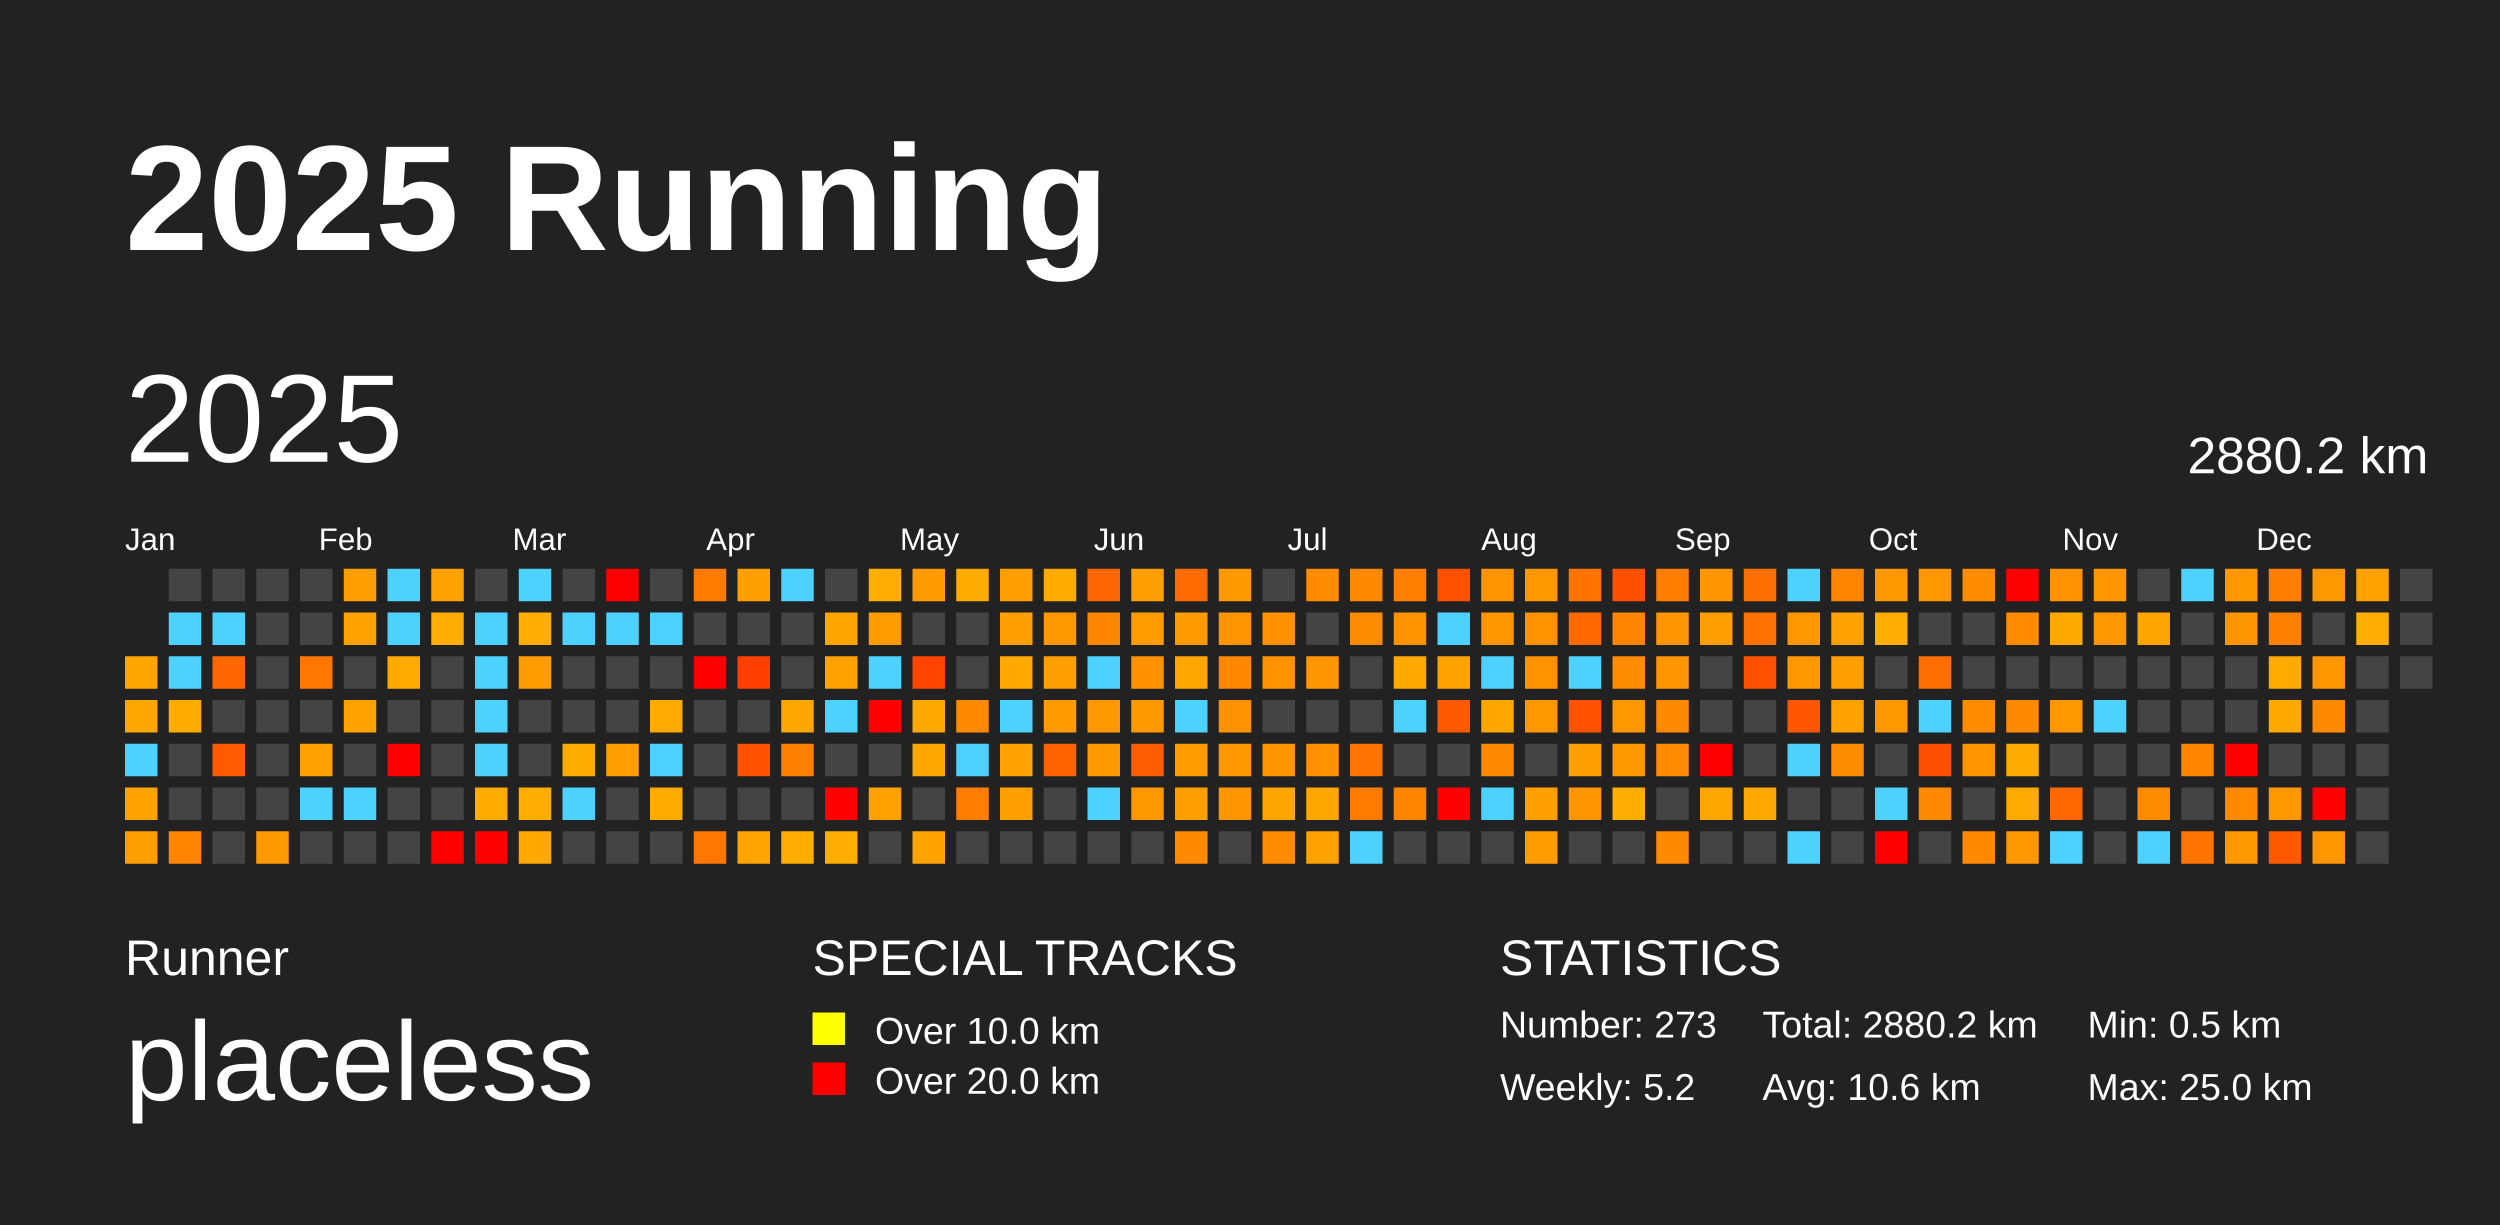
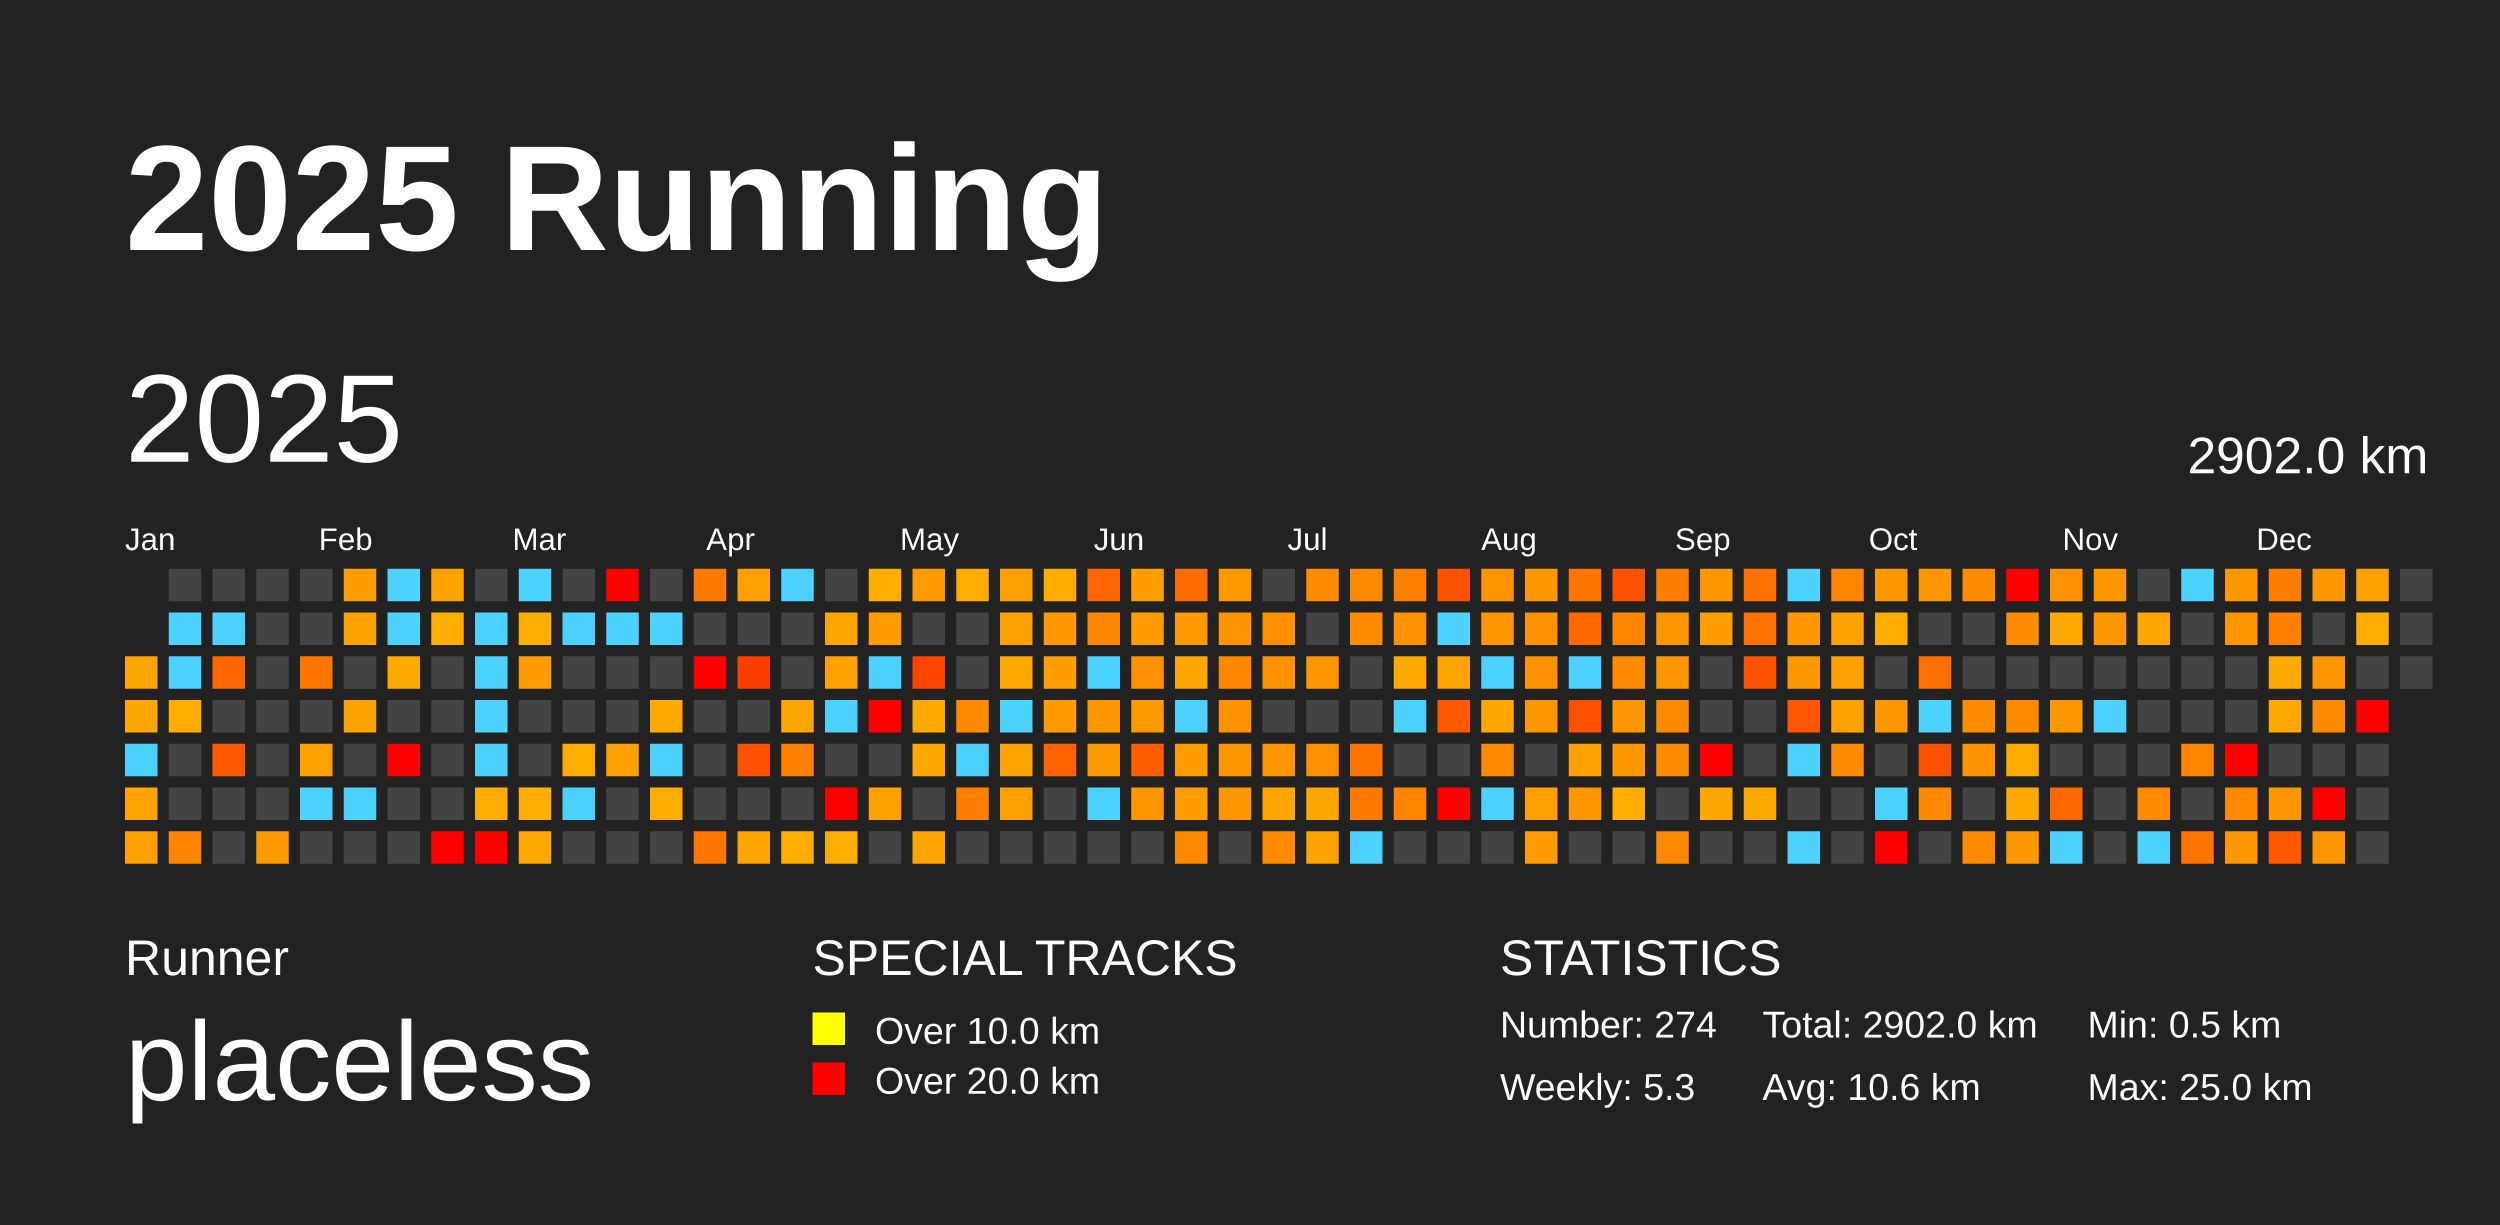
<svg xmlns="http://www.w3.org/2000/svg" baseProfile="full" height="98mm" version="1.1" viewBox="0,0,200,98" width="200mm">
  <defs />
  <rect fill="#222222" height="98" width="200" x="0" y="0" />
  <text fill="#FFFFFF" style="font-size:12px; font-family:Arial; font-weight:bold;" x="10" y="20">2025 Running</text>
  <text fill="#FFFFFF" style="font-size:4px; font-family:Arial" x="10" y="78">Runner</text>
  <text fill="#FFFFFF" style="font-size:9px; font-family:Arial" x="10" y="88">placeless</text>
  <text fill="#FFFFFF" style="font-size:4px; font-family:Arial" x="65" y="78">SPECIAL TRACKS</text>
  <rect fill="yellow" height="2.6" width="2.6" x="65" y="81" />
  <text fill="#FFFFFF" style="font-size:3px; font-family:Arial" x="70" y="83.5">Over 10.0 km</text>
  <rect fill="red" height="2.6" width="2.6" x="65" y="85" />
  <text fill="#FFFFFF" style="font-size:3px; font-family:Arial" x="70" y="87.5">Over 20.0 km</text>
  <text fill="#FFFFFF" style="font-size:4px; font-family:Arial" x="120" y="78">STATISTICS</text>
-   <text fill="#FFFFFF" style="font-size:3px; font-family:Arial" x="120" y="83">Number: 273</text>
-   <text fill="#FFFFFF" style="font-size:3px; font-family:Arial" x="120" y="88">Weekly: 5.2</text>
-   <text fill="#FFFFFF" style="font-size:3px; font-family:Arial" x="141" y="83">Total: 2880.2 km</text>
+   <text fill="#FFFFFF" style="font-size:3px; font-family:Arial" x="120" y="83">Number: 274</text>
+   <text fill="#FFFFFF" style="font-size:3px; font-family:Arial" x="120" y="88">Weekly: 5.3</text>
+   <text fill="#FFFFFF" style="font-size:3px; font-family:Arial" x="141" y="83">Total: 2902.0 km</text>
  <text fill="#FFFFFF" style="font-size:3px; font-family:Arial" x="141" y="88">Avg: 10.6 km</text>
  <text fill="#FFFFFF" style="font-size:3px; font-family:Arial" x="167" y="83">Min: 0.5 km</text>
  <text fill="#FFFFFF" style="font-size:3px; font-family:Arial" x="167" y="88">Max: 25.0 km</text>
  <text dominant-baseline="hanging" fill="#FFFFFF" style="font-size:10.0px; font-family:Arial;" x="10" y="30">2025</text>
-   <text dominant-baseline="hanging" fill="#FFFFFF" style="font-size:4.125px; font-family:Arial;" x="175" y="35">2880.2 km</text>
+   <text dominant-baseline="hanging" fill="#FFFFFF" style="font-size:4.125px; font-family:Arial;" x="175" y="35">2902.0 km</text>
  <text fill="#FFFFFF" style="font-size:2.5px; font-family:Arial" x="10.0" y="44">Jan</text>
  <text fill="#FFFFFF" style="font-size:2.5px; font-family:Arial" x="25.5" y="44">Feb</text>
  <text fill="#FFFFFF" style="font-size:2.5px; font-family:Arial" x="41.0" y="44">Mar</text>
  <text fill="#FFFFFF" style="font-size:2.5px; font-family:Arial" x="56.5" y="44">Apr</text>
  <text fill="#FFFFFF" style="font-size:2.5px; font-family:Arial" x="72.0" y="44">May</text>
  <text fill="#FFFFFF" style="font-size:2.5px; font-family:Arial" x="87.5" y="44">Jun</text>
  <text fill="#FFFFFF" style="font-size:2.5px; font-family:Arial" x="103.0" y="44">Jul</text>
  <text fill="#FFFFFF" style="font-size:2.5px; font-family:Arial" x="118.5" y="44">Aug</text>
  <text fill="#FFFFFF" style="font-size:2.5px; font-family:Arial" x="134.0" y="44">Sep</text>
  <text fill="#FFFFFF" style="font-size:2.5px; font-family:Arial" x="149.5" y="44">Oct</text>
  <text fill="#FFFFFF" style="font-size:2.5px; font-family:Arial" x="165.0" y="44">Nov</text>
  <text fill="#FFFFFF" style="font-size:2.5px; font-family:Arial" x="180.5" y="44">Dec</text>
  <rect fill="#ffa500" height="2.6" width="2.6" x="10.0" y="52.5" />
  <rect fill="#ffa600" height="2.6" width="2.6" x="10.0" y="56.0" />
  <rect fill="#4dd2ff" height="2.6" width="2.6" x="10.0" y="59.5" />
  <rect fill="#ffa300" height="2.6" width="2.6" x="10.0" y="63.0" />
  <rect fill="#ff9f00" height="2.6" width="2.6" x="10.0" y="66.5" />
  <rect fill="#444444" height="2.6" width="2.6" x="13.5" y="45.5" />
  <rect fill="#4dd2ff" height="2.6" width="2.6" x="13.5" y="49.0" />
  <rect fill="#4dd2ff" height="2.6" width="2.6" x="13.5" y="52.5" />
  <rect fill="#ffac00" height="2.6" width="2.6" x="13.5" y="56.0" />
  <rect fill="#444444" height="2.6" width="2.6" x="13.5" y="59.5" />
  <rect fill="#444444" height="2.6" width="2.6" x="13.5" y="63.0" />
  <rect fill="#ff8500" height="2.6" width="2.6" x="13.5" y="66.5" />
  <rect fill="#444444" height="2.6" width="2.6" x="17.0" y="45.5" />
  <rect fill="#4dd2ff" height="2.6" width="2.6" x="17.0" y="49.0" />
  <rect fill="#ff6600" height="2.6" width="2.6" x="17.0" y="52.5" />
  <rect fill="#444444" height="2.6" width="2.6" x="17.0" y="56.0" />
  <rect fill="#ff5a00" height="2.6" width="2.6" x="17.0" y="59.5" />
  <rect fill="#444444" height="2.6" width="2.6" x="17.0" y="63.0" />
  <rect fill="#444444" height="2.6" width="2.6" x="17.0" y="66.5" />
  <rect fill="#444444" height="2.6" width="2.6" x="20.5" y="45.5" />
  <rect fill="#444444" height="2.6" width="2.6" x="20.5" y="49.0" />
  <rect fill="#444444" height="2.6" width="2.6" x="20.5" y="52.5" />
  <rect fill="#444444" height="2.6" width="2.6" x="20.5" y="56.0" />
  <rect fill="#444444" height="2.6" width="2.6" x="20.5" y="59.5" />
  <rect fill="#444444" height="2.6" width="2.6" x="20.5" y="63.0" />
  <rect fill="#ff9900" height="2.6" width="2.6" x="20.5" y="66.5" />
  <rect fill="#444444" height="2.6" width="2.6" x="24.0" y="45.5" />
  <rect fill="#444444" height="2.6" width="2.6" x="24.0" y="49.0" />
  <rect fill="#ff7700" height="2.6" width="2.6" x="24.0" y="52.5" />
  <rect fill="#444444" height="2.6" width="2.6" x="24.0" y="56.0" />
  <rect fill="#ffa100" height="2.6" width="2.6" x="24.0" y="59.5" />
  <rect fill="#4dd2ff" height="2.6" width="2.6" x="24.0" y="63.0" />
  <rect fill="#444444" height="2.6" width="2.6" x="24.0" y="66.5" />
  <rect fill="#ff9e00" height="2.6" width="2.6" x="27.5" y="45.5" />
  <rect fill="#ffa200" height="2.6" width="2.6" x="27.5" y="49.0" />
  <rect fill="#444444" height="2.6" width="2.6" x="27.5" y="52.5" />
  <rect fill="#ffa200" height="2.6" width="2.6" x="27.5" y="56.0" />
  <rect fill="#444444" height="2.6" width="2.6" x="27.5" y="59.5" />
  <rect fill="#4dd2ff" height="2.6" width="2.6" x="27.5" y="63.0" />
  <rect fill="#444444" height="2.6" width="2.6" x="27.5" y="66.5" />
  <rect fill="#4dd2ff" height="2.6" width="2.6" x="31.0" y="45.5" />
  <rect fill="#4dd2ff" height="2.6" width="2.6" x="31.0" y="49.0" />
  <rect fill="#ffaa00" height="2.6" width="2.6" x="31.0" y="52.5" />
  <rect fill="#444444" height="2.6" width="2.6" x="31.0" y="56.0" />
  <rect fill="red" height="2.6" width="2.6" x="31.0" y="59.5" />
  <rect fill="#444444" height="2.6" width="2.6" x="31.0" y="63.0" />
  <rect fill="#444444" height="2.6" width="2.6" x="31.0" y="66.5" />
  <rect fill="#ffa200" height="2.6" width="2.6" x="34.5" y="45.5" />
  <rect fill="#ffae00" height="2.6" width="2.6" x="34.5" y="49.0" />
  <rect fill="#444444" height="2.6" width="2.6" x="34.5" y="52.5" />
  <rect fill="#444444" height="2.6" width="2.6" x="34.5" y="56.0" />
  <rect fill="#444444" height="2.6" width="2.6" x="34.5" y="59.5" />
  <rect fill="#444444" height="2.6" width="2.6" x="34.5" y="63.0" />
  <rect fill="red" height="2.6" width="2.6" x="34.5" y="66.5" />
  <rect fill="#444444" height="2.6" width="2.6" x="38.0" y="45.5" />
  <rect fill="#4dd2ff" height="2.6" width="2.6" x="38.0" y="49.0" />
  <rect fill="#4dd2ff" height="2.6" width="2.6" x="38.0" y="52.5" />
  <rect fill="#4dd2ff" height="2.6" width="2.6" x="38.0" y="56.0" />
  <rect fill="#4dd2ff" height="2.6" width="2.6" x="38.0" y="59.5" />
  <rect fill="#ffac00" height="2.6" width="2.6" x="38.0" y="63.0" />
  <rect fill="red" height="2.6" width="2.6" x="38.0" y="66.5" />
  <rect fill="#4dd2ff" height="2.6" width="2.6" x="41.5" y="45.5" />
  <rect fill="#ffae00" height="2.6" width="2.6" x="41.5" y="49.0" />
  <rect fill="#ff9d00" height="2.6" width="2.6" x="41.5" y="52.5" />
  <rect fill="#444444" height="2.6" width="2.6" x="41.5" y="56.0" />
  <rect fill="#444444" height="2.6" width="2.6" x="41.5" y="59.5" />
  <rect fill="#ffad00" height="2.6" width="2.6" x="41.5" y="63.0" />
  <rect fill="#ffa900" height="2.6" width="2.6" x="41.5" y="66.5" />
  <rect fill="#444444" height="2.6" width="2.6" x="45.0" y="45.5" />
  <rect fill="#4dd2ff" height="2.6" width="2.6" x="45.0" y="49.0" />
  <rect fill="#444444" height="2.6" width="2.6" x="45.0" y="52.5" />
  <rect fill="#444444" height="2.6" width="2.6" x="45.0" y="56.0" />
  <rect fill="#ffac00" height="2.6" width="2.6" x="45.0" y="59.5" />
  <rect fill="#4dd2ff" height="2.6" width="2.6" x="45.0" y="63.0" />
  <rect fill="#444444" height="2.6" width="2.6" x="45.0" y="66.5" />
  <rect fill="red" height="2.6" width="2.6" x="48.5" y="45.5" />
  <rect fill="#4dd2ff" height="2.6" width="2.6" x="48.5" y="49.0" />
  <rect fill="#444444" height="2.6" width="2.6" x="48.5" y="52.5" />
  <rect fill="#444444" height="2.6" width="2.6" x="48.5" y="56.0" />
  <rect fill="#ffa000" height="2.6" width="2.6" x="48.5" y="59.5" />
  <rect fill="#444444" height="2.6" width="2.6" x="48.5" y="63.0" />
  <rect fill="#444444" height="2.6" width="2.6" x="48.5" y="66.5" />
  <rect fill="#444444" height="2.6" width="2.6" x="52.0" y="45.5" />
  <rect fill="#4dd2ff" height="2.6" width="2.6" x="52.0" y="49.0" />
  <rect fill="#444444" height="2.6" width="2.6" x="52.0" y="52.5" />
  <rect fill="#ffaa00" height="2.6" width="2.6" x="52.0" y="56.0" />
  <rect fill="#4dd2ff" height="2.6" width="2.6" x="52.0" y="59.5" />
  <rect fill="#ffab00" height="2.6" width="2.6" x="52.0" y="63.0" />
  <rect fill="#444444" height="2.6" width="2.6" x="52.0" y="66.5" />
  <rect fill="#ff7b00" height="2.6" width="2.6" x="55.5" y="45.5" />
  <rect fill="#444444" height="2.6" width="2.6" x="55.5" y="49.0" />
  <rect fill="red" height="2.6" width="2.6" x="55.5" y="52.5" />
  <rect fill="#444444" height="2.6" width="2.6" x="55.5" y="56.0" />
  <rect fill="#444444" height="2.6" width="2.6" x="55.5" y="59.5" />
  <rect fill="#444444" height="2.6" width="2.6" x="55.5" y="63.0" />
  <rect fill="#ff7700" height="2.6" width="2.6" x="55.5" y="66.5" />
  <rect fill="#ffa000" height="2.6" width="2.6" x="59.0" y="45.5" />
  <rect fill="#444444" height="2.6" width="2.6" x="59.0" y="49.0" />
  <rect fill="#ff3f00" height="2.6" width="2.6" x="59.0" y="52.5" />
  <rect fill="#444444" height="2.6" width="2.6" x="59.0" y="56.0" />
  <rect fill="#ff5100" height="2.6" width="2.6" x="59.0" y="59.5" />
  <rect fill="#444444" height="2.6" width="2.6" x="59.0" y="63.0" />
  <rect fill="#ffa400" height="2.6" width="2.6" x="59.0" y="66.5" />
  <rect fill="#4dd2ff" height="2.6" width="2.6" x="62.5" y="45.5" />
  <rect fill="#444444" height="2.6" width="2.6" x="62.5" y="49.0" />
  <rect fill="#444444" height="2.6" width="2.6" x="62.5" y="52.5" />
  <rect fill="#ffa600" height="2.6" width="2.6" x="62.5" y="56.0" />
  <rect fill="#ff7f00" height="2.6" width="2.6" x="62.5" y="59.5" />
  <rect fill="#444444" height="2.6" width="2.6" x="62.5" y="63.0" />
  <rect fill="#ffae00" height="2.6" width="2.6" x="62.5" y="66.5" />
  <rect fill="#444444" height="2.6" width="2.6" x="66.0" y="45.5" />
  <rect fill="#ffa500" height="2.6" width="2.6" x="66.0" y="49.0" />
  <rect fill="#ffa200" height="2.6" width="2.6" x="66.0" y="52.5" />
  <rect fill="#4dd2ff" height="2.6" width="2.6" x="66.0" y="56.0" />
  <rect fill="#444444" height="2.6" width="2.6" x="66.0" y="59.5" />
  <rect fill="red" height="2.6" width="2.6" x="66.0" y="63.0" />
  <rect fill="#ffae00" height="2.6" width="2.6" x="66.0" y="66.5" />
  <rect fill="#ffae00" height="2.6" width="2.6" x="69.5" y="45.5" />
  <rect fill="#ff9c00" height="2.6" width="2.6" x="69.5" y="49.0" />
  <rect fill="#4dd2ff" height="2.6" width="2.6" x="69.5" y="52.5" />
  <rect fill="red" height="2.6" width="2.6" x="69.5" y="56.0" />
  <rect fill="#444444" height="2.6" width="2.6" x="69.5" y="59.5" />
  <rect fill="#ffa200" height="2.6" width="2.6" x="69.5" y="63.0" />
  <rect fill="#444444" height="2.6" width="2.6" x="69.5" y="66.5" />
  <rect fill="#ff9a00" height="2.6" width="2.6" x="73.0" y="45.5" />
  <rect fill="#444444" height="2.6" width="2.6" x="73.0" y="49.0" />
  <rect fill="#ff4500" height="2.6" width="2.6" x="73.0" y="52.5" />
  <rect fill="#ffa800" height="2.6" width="2.6" x="73.0" y="56.0" />
  <rect fill="#ffa700" height="2.6" width="2.6" x="73.0" y="59.5" />
  <rect fill="#444444" height="2.6" width="2.6" x="73.0" y="63.0" />
  <rect fill="#ffa300" height="2.6" width="2.6" x="73.0" y="66.5" />
  <rect fill="#ffac00" height="2.6" width="2.6" x="76.5" y="45.5" />
  <rect fill="#444444" height="2.6" width="2.6" x="76.5" y="49.0" />
  <rect fill="#444444" height="2.6" width="2.6" x="76.5" y="52.5" />
  <rect fill="#ff8a00" height="2.6" width="2.6" x="76.5" y="56.0" />
  <rect fill="#4dd2ff" height="2.6" width="2.6" x="76.5" y="59.5" />
  <rect fill="#ff7d00" height="2.6" width="2.6" x="76.5" y="63.0" />
  <rect fill="#444444" height="2.6" width="2.6" x="76.5" y="66.5" />
  <rect fill="#ff9f00" height="2.6" width="2.6" x="80.0" y="45.5" />
  <rect fill="#ff9f00" height="2.6" width="2.6" x="80.0" y="49.0" />
  <rect fill="#ffa800" height="2.6" width="2.6" x="80.0" y="52.5" />
  <rect fill="#4dd2ff" height="2.6" width="2.6" x="80.0" y="56.0" />
  <rect fill="#ffa300" height="2.6" width="2.6" x="80.0" y="59.5" />
  <rect fill="#ff9f00" height="2.6" width="2.6" x="80.0" y="63.0" />
  <rect fill="#444444" height="2.6" width="2.6" x="80.0" y="66.5" />
  <rect fill="#ffab00" height="2.6" width="2.6" x="83.5" y="45.5" />
  <rect fill="#ff9800" height="2.6" width="2.6" x="83.5" y="49.0" />
  <rect fill="#ff9e00" height="2.6" width="2.6" x="83.5" y="52.5" />
  <rect fill="#ff9b00" height="2.6" width="2.6" x="83.5" y="56.0" />
  <rect fill="#ff6200" height="2.6" width="2.6" x="83.5" y="59.5" />
  <rect fill="#444444" height="2.6" width="2.6" x="83.5" y="63.0" />
  <rect fill="#444444" height="2.6" width="2.6" x="83.5" y="66.5" />
  <rect fill="#ff6600" height="2.6" width="2.6" x="87.0" y="45.5" />
  <rect fill="#ff8700" height="2.6" width="2.6" x="87.0" y="49.0" />
  <rect fill="#4dd2ff" height="2.6" width="2.6" x="87.0" y="52.5" />
  <rect fill="#ff9800" height="2.6" width="2.6" x="87.0" y="56.0" />
  <rect fill="#ff9900" height="2.6" width="2.6" x="87.0" y="59.5" />
  <rect fill="#4dd2ff" height="2.6" width="2.6" x="87.0" y="63.0" />
  <rect fill="#444444" height="2.6" width="2.6" x="87.0" y="66.5" />
  <rect fill="#ff9e00" height="2.6" width="2.6" x="90.5" y="45.5" />
  <rect fill="#ff9d00" height="2.6" width="2.6" x="90.5" y="49.0" />
  <rect fill="#ff9100" height="2.6" width="2.6" x="90.5" y="52.5" />
  <rect fill="#ff9900" height="2.6" width="2.6" x="90.5" y="56.0" />
  <rect fill="#ff5d00" height="2.6" width="2.6" x="90.5" y="59.5" />
  <rect fill="#ff9800" height="2.6" width="2.6" x="90.5" y="63.0" />
  <rect fill="#444444" height="2.6" width="2.6" x="90.5" y="66.5" />
  <rect fill="#ff6b00" height="2.6" width="2.6" x="94.0" y="45.5" />
  <rect fill="#ff9a00" height="2.6" width="2.6" x="94.0" y="49.0" />
  <rect fill="#ffa700" height="2.6" width="2.6" x="94.0" y="52.5" />
  <rect fill="#4dd2ff" height="2.6" width="2.6" x="94.0" y="56.0" />
  <rect fill="#ff9c00" height="2.6" width="2.6" x="94.0" y="59.5" />
  <rect fill="#ff9e00" height="2.6" width="2.6" x="94.0" y="63.0" />
  <rect fill="#ff8a00" height="2.6" width="2.6" x="94.0" y="66.5" />
  <rect fill="#ff9900" height="2.6" width="2.6" x="97.5" y="45.5" />
  <rect fill="#ff9400" height="2.6" width="2.6" x="97.5" y="49.0" />
  <rect fill="#ff8800" height="2.6" width="2.6" x="97.5" y="52.5" />
  <rect fill="#ff9200" height="2.6" width="2.6" x="97.5" y="56.0" />
  <rect fill="#ff9700" height="2.6" width="2.6" x="97.5" y="59.5" />
  <rect fill="#ff9600" height="2.6" width="2.6" x="97.5" y="63.0" />
  <rect fill="#444444" height="2.6" width="2.6" x="97.5" y="66.5" />
  <rect fill="#444444" height="2.6" width="2.6" x="101.0" y="45.5" />
  <rect fill="#ff9000" height="2.6" width="2.6" x="101.0" y="49.0" />
  <rect fill="#ff9200" height="2.6" width="2.6" x="101.0" y="52.5" />
  <rect fill="#444444" height="2.6" width="2.6" x="101.0" y="56.0" />
  <rect fill="#ff9600" height="2.6" width="2.6" x="101.0" y="59.5" />
  <rect fill="#ffa500" height="2.6" width="2.6" x="101.0" y="63.0" />
  <rect fill="#ff8b00" height="2.6" width="2.6" x="101.0" y="66.5" />
  <rect fill="#ff8b00" height="2.6" width="2.6" x="104.5" y="45.5" />
  <rect fill="#444444" height="2.6" width="2.6" x="104.5" y="49.0" />
  <rect fill="#ff9500" height="2.6" width="2.6" x="104.5" y="52.5" />
  <rect fill="#444444" height="2.6" width="2.6" x="104.5" y="56.0" />
  <rect fill="#ff9000" height="2.6" width="2.6" x="104.5" y="59.5" />
  <rect fill="#ffa600" height="2.6" width="2.6" x="104.5" y="63.0" />
  <rect fill="#ffa100" height="2.6" width="2.6" x="104.5" y="66.5" />
  <rect fill="#ff8900" height="2.6" width="2.6" x="108.0" y="45.5" />
  <rect fill="#ff8b00" height="2.6" width="2.6" x="108.0" y="49.0" />
  <rect fill="#444444" height="2.6" width="2.6" x="108.0" y="52.5" />
  <rect fill="#444444" height="2.6" width="2.6" x="108.0" y="56.0" />
  <rect fill="#ff7400" height="2.6" width="2.6" x="108.0" y="59.5" />
  <rect fill="#ff7b00" height="2.6" width="2.6" x="108.0" y="63.0" />
  <rect fill="#4dd2ff" height="2.6" width="2.6" x="108.0" y="66.5" />
  <rect fill="#ff8000" height="2.6" width="2.6" x="111.5" y="45.5" />
  <rect fill="#ff9200" height="2.6" width="2.6" x="111.5" y="49.0" />
  <rect fill="#ffa800" height="2.6" width="2.6" x="111.5" y="52.5" />
  <rect fill="#4dd2ff" height="2.6" width="2.6" x="111.5" y="56.0" />
  <rect fill="#444444" height="2.6" width="2.6" x="111.5" y="59.5" />
  <rect fill="#ff8500" height="2.6" width="2.6" x="111.5" y="63.0" />
  <rect fill="#444444" height="2.6" width="2.6" x="111.5" y="66.5" />
  <rect fill="#ff5100" height="2.6" width="2.6" x="115.0" y="45.5" />
  <rect fill="#4dd2ff" height="2.6" width="2.6" x="115.0" y="49.0" />
  <rect fill="#ffa300" height="2.6" width="2.6" x="115.0" y="52.5" />
  <rect fill="#ff5900" height="2.6" width="2.6" x="115.0" y="56.0" />
  <rect fill="#444444" height="2.6" width="2.6" x="115.0" y="59.5" />
  <rect fill="red" height="2.6" width="2.6" x="115.0" y="63.0" />
  <rect fill="#444444" height="2.6" width="2.6" x="115.0" y="66.5" />
  <rect fill="#ff9400" height="2.6" width="2.6" x="118.5" y="45.5" />
  <rect fill="#ff9600" height="2.6" width="2.6" x="118.5" y="49.0" />
  <rect fill="#4dd2ff" height="2.6" width="2.6" x="118.5" y="52.5" />
  <rect fill="#ffa600" height="2.6" width="2.6" x="118.5" y="56.0" />
  <rect fill="#ff8a00" height="2.6" width="2.6" x="118.5" y="59.5" />
  <rect fill="#4dd2ff" height="2.6" width="2.6" x="118.5" y="63.0" />
  <rect fill="#444444" height="2.6" width="2.6" x="118.5" y="66.5" />
  <rect fill="#ff9700" height="2.6" width="2.6" x="122.0" y="45.5" />
  <rect fill="#ff9200" height="2.6" width="2.6" x="122.0" y="49.0" />
  <rect fill="#ff9200" height="2.6" width="2.6" x="122.0" y="52.5" />
  <rect fill="#ff9700" height="2.6" width="2.6" x="122.0" y="56.0" />
  <rect fill="#444444" height="2.6" width="2.6" x="122.0" y="59.5" />
  <rect fill="#ffa000" height="2.6" width="2.6" x="122.0" y="63.0" />
  <rect fill="#ff9d00" height="2.6" width="2.6" x="122.0" y="66.5" />
  <rect fill="#ff7400" height="2.6" width="2.6" x="125.5" y="45.5" />
  <rect fill="#ff6900" height="2.6" width="2.6" x="125.5" y="49.0" />
  <rect fill="#4dd2ff" height="2.6" width="2.6" x="125.5" y="52.5" />
  <rect fill="#ff5100" height="2.6" width="2.6" x="125.5" y="56.0" />
  <rect fill="#ff9f00" height="2.6" width="2.6" x="125.5" y="59.5" />
  <rect fill="#ff9600" height="2.6" width="2.6" x="125.5" y="63.0" />
  <rect fill="#444444" height="2.6" width="2.6" x="125.5" y="66.5" />
  <rect fill="#ff5000" height="2.6" width="2.6" x="129.0" y="45.5" />
  <rect fill="#ff8400" height="2.6" width="2.6" x="129.0" y="49.0" />
  <rect fill="#ff8b00" height="2.6" width="2.6" x="129.0" y="52.5" />
  <rect fill="#ff9700" height="2.6" width="2.6" x="129.0" y="56.0" />
  <rect fill="#ff9700" height="2.6" width="2.6" x="129.0" y="59.5" />
  <rect fill="#ffae00" height="2.6" width="2.6" x="129.0" y="63.0" />
  <rect fill="#444444" height="2.6" width="2.6" x="129.0" y="66.5" />
  <rect fill="#ff7e00" height="2.6" width="2.6" x="132.5" y="45.5" />
  <rect fill="#ff9500" height="2.6" width="2.6" x="132.5" y="49.0" />
  <rect fill="#ff9600" height="2.6" width="2.6" x="132.5" y="52.5" />
  <rect fill="#ff8a00" height="2.6" width="2.6" x="132.5" y="56.0" />
  <rect fill="#ff8b00" height="2.6" width="2.6" x="132.5" y="59.5" />
  <rect fill="#444444" height="2.6" width="2.6" x="132.5" y="63.0" />
  <rect fill="#ff8900" height="2.6" width="2.6" x="132.5" y="66.5" />
  <rect fill="#ff9500" height="2.6" width="2.6" x="136.0" y="45.5" />
  <rect fill="#ff9e00" height="2.6" width="2.6" x="136.0" y="49.0" />
  <rect fill="#444444" height="2.6" width="2.6" x="136.0" y="52.5" />
  <rect fill="#444444" height="2.6" width="2.6" x="136.0" y="56.0" />
  <rect fill="red" height="2.6" width="2.6" x="136.0" y="59.5" />
  <rect fill="#ffa700" height="2.6" width="2.6" x="136.0" y="63.0" />
  <rect fill="#444444" height="2.6" width="2.6" x="136.0" y="66.5" />
  <rect fill="#ff7000" height="2.6" width="2.6" x="139.5" y="45.5" />
  <rect fill="#ff7100" height="2.6" width="2.6" x="139.5" y="49.0" />
  <rect fill="#ff5100" height="2.6" width="2.6" x="139.5" y="52.5" />
  <rect fill="#444444" height="2.6" width="2.6" x="139.5" y="56.0" />
  <rect fill="#444444" height="2.6" width="2.6" x="139.5" y="59.5" />
  <rect fill="#ffa800" height="2.6" width="2.6" x="139.5" y="63.0" />
  <rect fill="#444444" height="2.6" width="2.6" x="139.5" y="66.5" />
  <rect fill="#4dd2ff" height="2.6" width="2.6" x="143.0" y="45.5" />
  <rect fill="#ff9700" height="2.6" width="2.6" x="143.0" y="49.0" />
  <rect fill="#ff9700" height="2.6" width="2.6" x="143.0" y="52.5" />
  <rect fill="#ff5700" height="2.6" width="2.6" x="143.0" y="56.0" />
  <rect fill="#4dd2ff" height="2.6" width="2.6" x="143.0" y="59.5" />
  <rect fill="#444444" height="2.6" width="2.6" x="143.0" y="63.0" />
  <rect fill="#4dd2ff" height="2.6" width="2.6" x="143.0" y="66.5" />
  <rect fill="#ff8500" height="2.6" width="2.6" x="146.5" y="45.5" />
  <rect fill="#ffa100" height="2.6" width="2.6" x="146.5" y="49.0" />
  <rect fill="#ffa000" height="2.6" width="2.6" x="146.5" y="52.5" />
  <rect fill="#ffa200" height="2.6" width="2.6" x="146.5" y="56.0" />
  <rect fill="#ff8b00" height="2.6" width="2.6" x="146.5" y="59.5" />
  <rect fill="#444444" height="2.6" width="2.6" x="146.5" y="63.0" />
  <rect fill="#444444" height="2.6" width="2.6" x="146.5" y="66.5" />
  <rect fill="#ff9700" height="2.6" width="2.6" x="150.0" y="45.5" />
  <rect fill="#ffad00" height="2.6" width="2.6" x="150.0" y="49.0" />
  <rect fill="#444444" height="2.6" width="2.6" x="150.0" y="52.5" />
  <rect fill="#ff9700" height="2.6" width="2.6" x="150.0" y="56.0" />
  <rect fill="#444444" height="2.6" width="2.6" x="150.0" y="59.5" />
  <rect fill="#4dd2ff" height="2.6" width="2.6" x="150.0" y="63.0" />
  <rect fill="red" height="2.6" width="2.6" x="150.0" y="66.5" />
  <rect fill="#ff9700" height="2.6" width="2.6" x="153.5" y="45.5" />
  <rect fill="#444444" height="2.6" width="2.6" x="153.5" y="49.0" />
  <rect fill="#ff6f00" height="2.6" width="2.6" x="153.5" y="52.5" />
  <rect fill="#4dd2ff" height="2.6" width="2.6" x="153.5" y="56.0" />
  <rect fill="#ff5000" height="2.6" width="2.6" x="153.5" y="59.5" />
  <rect fill="#ff8900" height="2.6" width="2.6" x="153.5" y="63.0" />
  <rect fill="#444444" height="2.6" width="2.6" x="153.5" y="66.5" />
  <rect fill="#ff8b00" height="2.6" width="2.6" x="157.0" y="45.5" />
  <rect fill="#444444" height="2.6" width="2.6" x="157.0" y="49.0" />
  <rect fill="#444444" height="2.6" width="2.6" x="157.0" y="52.5" />
  <rect fill="#ff8b00" height="2.6" width="2.6" x="157.0" y="56.0" />
  <rect fill="#ff9300" height="2.6" width="2.6" x="157.0" y="59.5" />
  <rect fill="#444444" height="2.6" width="2.6" x="157.0" y="63.0" />
  <rect fill="#ff8900" height="2.6" width="2.6" x="157.0" y="66.5" />
  <rect fill="red" height="2.6" width="2.6" x="160.5" y="45.5" />
  <rect fill="#ff8b00" height="2.6" width="2.6" x="160.5" y="49.0" />
  <rect fill="#444444" height="2.6" width="2.6" x="160.5" y="52.5" />
  <rect fill="#ff8a00" height="2.6" width="2.6" x="160.5" y="56.0" />
  <rect fill="#ffab00" height="2.6" width="2.6" x="160.5" y="59.5" />
  <rect fill="#ffaa00" height="2.6" width="2.6" x="160.5" y="63.0" />
  <rect fill="#ff9700" height="2.6" width="2.6" x="160.5" y="66.5" />
  <rect fill="#ff9200" height="2.6" width="2.6" x="164.0" y="45.5" />
  <rect fill="#ffa900" height="2.6" width="2.6" x="164.0" y="49.0" />
  <rect fill="#444444" height="2.6" width="2.6" x="164.0" y="52.5" />
  <rect fill="#ff9700" height="2.6" width="2.6" x="164.0" y="56.0" />
  <rect fill="#444444" height="2.6" width="2.6" x="164.0" y="59.5" />
  <rect fill="#ff6700" height="2.6" width="2.6" x="164.0" y="63.0" />
  <rect fill="#4dd2ff" height="2.6" width="2.6" x="164.0" y="66.5" />
  <rect fill="#ff9600" height="2.6" width="2.6" x="167.5" y="45.5" />
  <rect fill="#ff9700" height="2.6" width="2.6" x="167.5" y="49.0" />
  <rect fill="#444444" height="2.6" width="2.6" x="167.5" y="52.5" />
  <rect fill="#4dd2ff" height="2.6" width="2.6" x="167.5" y="56.0" />
  <rect fill="#444444" height="2.6" width="2.6" x="167.5" y="59.5" />
  <rect fill="#444444" height="2.6" width="2.6" x="167.5" y="63.0" />
  <rect fill="#444444" height="2.6" width="2.6" x="167.5" y="66.5" />
  <rect fill="#444444" height="2.6" width="2.6" x="171.0" y="45.5" />
  <rect fill="#ffa500" height="2.6" width="2.6" x="171.0" y="49.0" />
  <rect fill="#444444" height="2.6" width="2.6" x="171.0" y="52.5" />
  <rect fill="#444444" height="2.6" width="2.6" x="171.0" y="56.0" />
  <rect fill="#444444" height="2.6" width="2.6" x="171.0" y="59.5" />
  <rect fill="#ff8b00" height="2.6" width="2.6" x="171.0" y="63.0" />
  <rect fill="#4dd2ff" height="2.6" width="2.6" x="171.0" y="66.5" />
  <rect fill="#4dd2ff" height="2.6" width="2.6" x="174.5" y="45.5" />
  <rect fill="#444444" height="2.6" width="2.6" x="174.5" y="49.0" />
  <rect fill="#444444" height="2.6" width="2.6" x="174.5" y="52.5" />
  <rect fill="#444444" height="2.6" width="2.6" x="174.5" y="56.0" />
  <rect fill="#ff8400" height="2.6" width="2.6" x="174.5" y="59.5" />
  <rect fill="#444444" height="2.6" width="2.6" x="174.5" y="63.0" />
  <rect fill="#ff7300" height="2.6" width="2.6" x="174.5" y="66.5" />
  <rect fill="#ff9700" height="2.6" width="2.6" x="178.0" y="45.5" />
  <rect fill="#ff9500" height="2.6" width="2.6" x="178.0" y="49.0" />
  <rect fill="#444444" height="2.6" width="2.6" x="178.0" y="52.5" />
  <rect fill="#444444" height="2.6" width="2.6" x="178.0" y="56.0" />
  <rect fill="red" height="2.6" width="2.6" x="178.0" y="59.5" />
  <rect fill="#ff8a00" height="2.6" width="2.6" x="178.0" y="63.0" />
  <rect fill="#ff9700" height="2.6" width="2.6" x="178.0" y="66.5" />
  <rect fill="#ff7e00" height="2.6" width="2.6" x="181.5" y="45.5" />
  <rect fill="#ff7f00" height="2.6" width="2.6" x="181.5" y="49.0" />
  <rect fill="#ffaa00" height="2.6" width="2.6" x="181.5" y="52.5" />
  <rect fill="#ffa900" height="2.6" width="2.6" x="181.5" y="56.0" />
  <rect fill="#444444" height="2.6" width="2.6" x="181.5" y="59.5" />
  <rect fill="#ff9700" height="2.6" width="2.6" x="181.5" y="63.0" />
  <rect fill="#ff5900" height="2.6" width="2.6" x="181.5" y="66.5" />
  <rect fill="#ff9700" height="2.6" width="2.6" x="185.0" y="45.5" />
  <rect fill="#444444" height="2.6" width="2.6" x="185.0" y="49.0" />
  <rect fill="#ff9600" height="2.6" width="2.6" x="185.0" y="52.5" />
  <rect fill="#ff8a00" height="2.6" width="2.6" x="185.0" y="56.0" />
  <rect fill="#444444" height="2.6" width="2.6" x="185.0" y="59.5" />
  <rect fill="red" height="2.6" width="2.6" x="185.0" y="63.0" />
  <rect fill="#ff9600" height="2.6" width="2.6" x="185.0" y="66.5" />
  <rect fill="#ffa200" height="2.6" width="2.6" x="188.5" y="45.5" />
  <rect fill="#ffae00" height="2.6" width="2.6" x="188.5" y="49.0" />
  <rect fill="#444444" height="2.6" width="2.6" x="188.5" y="52.5" />
-   <rect fill="#444444" height="2.6" width="2.6" x="188.5" y="56.0" />
+   <rect fill="red" height="2.6" width="2.6" x="188.5" y="56.0" />
  <rect fill="#444444" height="2.6" width="2.6" x="188.5" y="59.5" />
  <rect fill="#444444" height="2.6" width="2.6" x="188.5" y="63.0" />
  <rect fill="#444444" height="2.6" width="2.6" x="188.5" y="66.5" />
  <rect fill="#444444" height="2.6" width="2.6" x="192.0" y="45.5" />
  <rect fill="#444444" height="2.6" width="2.6" x="192.0" y="49.0" />
  <rect fill="#444444" height="2.6" width="2.6" x="192.0" y="52.5" />
</svg>
